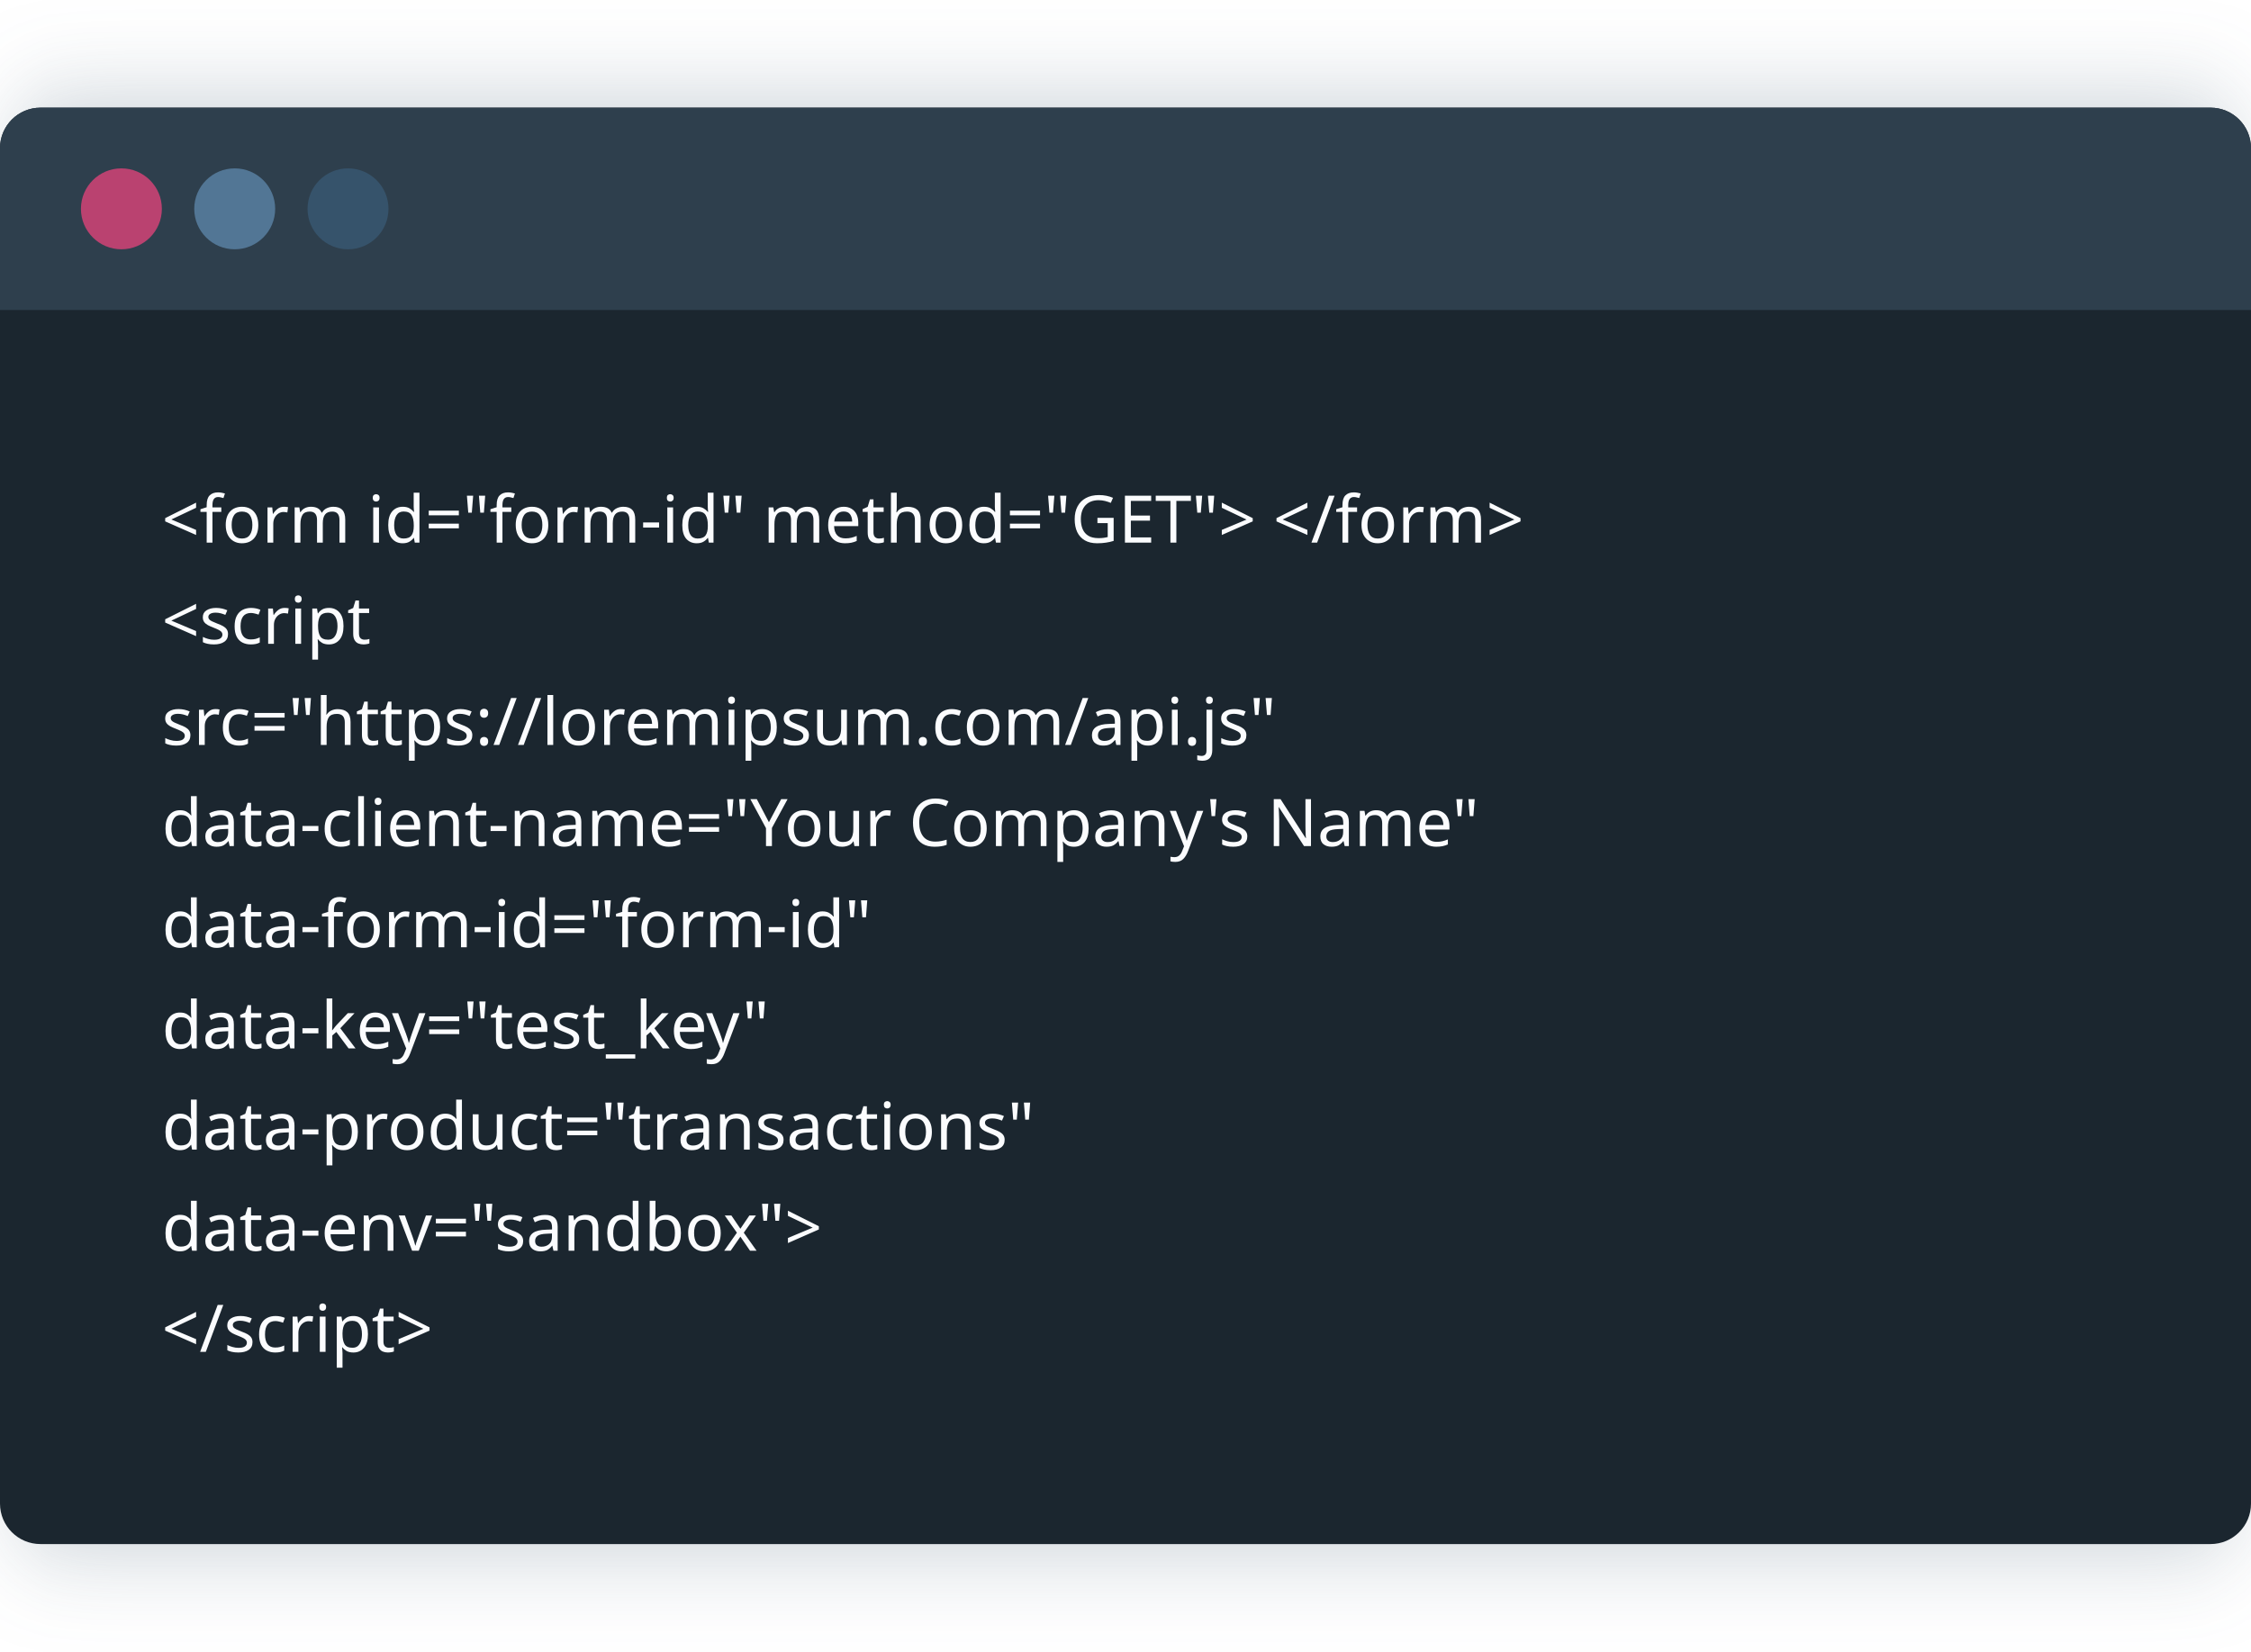
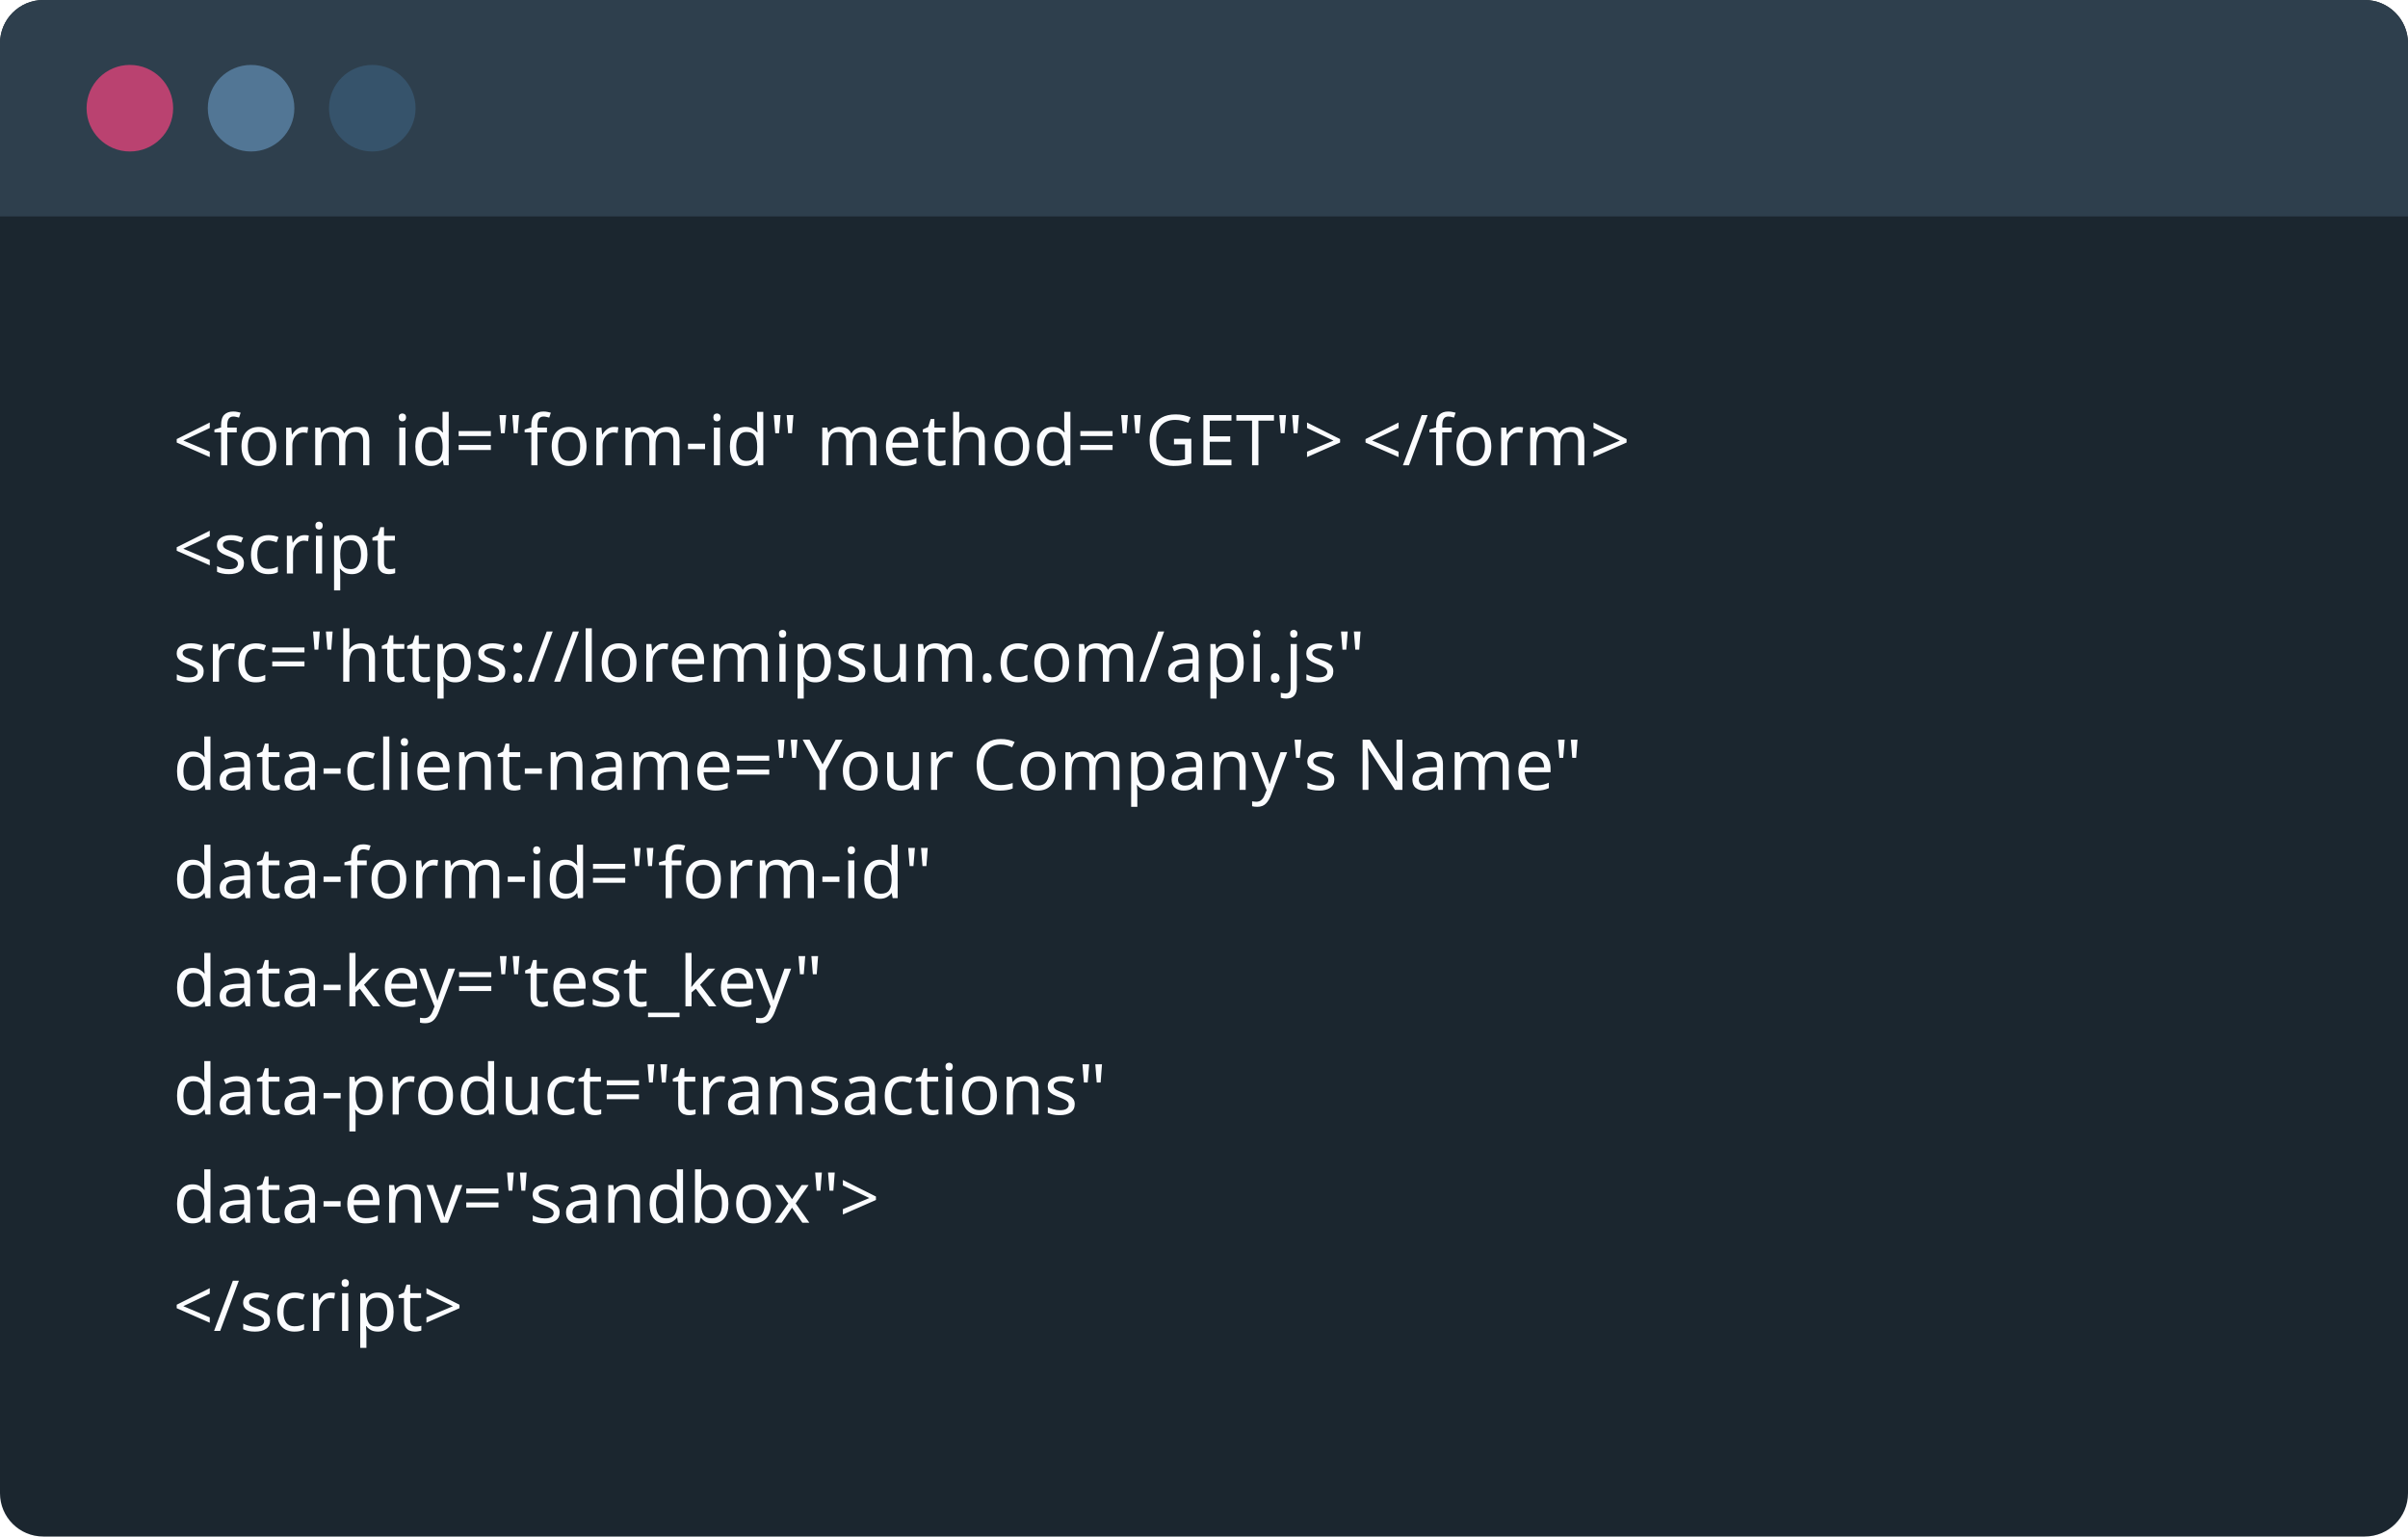
- <svg xmlns="http://www.w3.org/2000/svg" xmlns:xlink="http://www.w3.org/1999/xlink" width="605" height="444" viewBox="55 55 445 284">
+ <svg xmlns="http://www.w3.org/2000/svg" xmlns:xlink="http://www.w3.org/1999/xlink" width="100%" viewBox="0 0 445 284">
  <defs>
+     <clipPath id="roundedClip">
+       <rect x="0" y="0" width="445" height="284" rx="8" ry="8" />
+     </clipPath>
    <filter x="-24.2%" y="-37.9%" width="159.6%" height="193.3%" filterUnits="objectBoundingBox" id="a">
      <feOffset dx="0" dy="0" in="SourceAlpha" result="shadowOffsetOuter1" />
      <feGaussianBlur stdDeviation="10" in="shadowOffsetOuter1" result="shadowBlurOuter1" />
-       <feColorMatrix values="0 0 0 0 0.212 0 0 0 0 0.325 0 0 0 0 0.419 0 0 0 0.301 0" in="shadowBlurOuter1" />
+       <feColorMatrix values="0 0 0 0 0.212                 0 0 0 0 0.325                 0 0 0 0 0.419                 0 0 0 0.301 0" in="shadowBlurOuter1" />
    </filter>
    <rect id="b" x="0" y="0" width="445" height="284" rx="8" />
  </defs>
-   <g fill="none" fill-rule="evenodd">
-     <g transform="translate(55 55)">
+   <g clip-path="url(#roundedClip)" fill="none" fill-rule="evenodd">
+     <g>
      <use fill="#000" filter="url(#a)" xlink:href="#b" />
      <use fill="#1B262F" xlink:href="#b" />
    </g>
-     <path d="M63 55h429a8 8 0 018 8v32H55V63a8 8 0 018-8z" fill="#2E3F4D" />
-     <g transform="translate(71 67)">
+     <path d="M8 0h429a8 8 0 018 8v32H0V8a8 8 0 018-8z" fill="#2E3F4D" />
+     <g transform="translate(16 12)">
      <circle fill="#BA4270" cx="8" cy="8" r="8" />
      <circle fill="#527695" cx="30.4" cy="8" r="8" />
      <circle fill="#36536B" cx="52.8" cy="8" r="8" />
    </g>
-     <text font-family="RobotoMono-Regular, Roboto Mono" font-size="13" fill="#FBFCFE" transform="translate(55 55)">
+     <text font-family="RobotoMono-Regular, Roboto Mono" font-size="13" fill="#FBFCFE">
      <tspan x="32" y="86">&lt;form id="form-id" method="GET"&gt; &lt;/form&gt;</tspan>
      <tspan x="32" y="106">&lt;script</tspan>
      <tspan x="32" y="126"> src="https://loremipsum.com/api.js"</tspan>
      <tspan x="32" y="146"> data-client-name="Your Company's Name"</tspan>
      <tspan x="32" y="166"> data-form-id="form-id"</tspan>
      <tspan x="32" y="186"> data-key="test_key"</tspan>
      <tspan x="32" y="206"> data-product="transactions"</tspan>
      <tspan x="32" y="226"> data-env="sandbox"&gt;</tspan>
      <tspan x="32" y="246">&lt;/script&gt;</tspan>
    </text>
  </g>
</svg>
